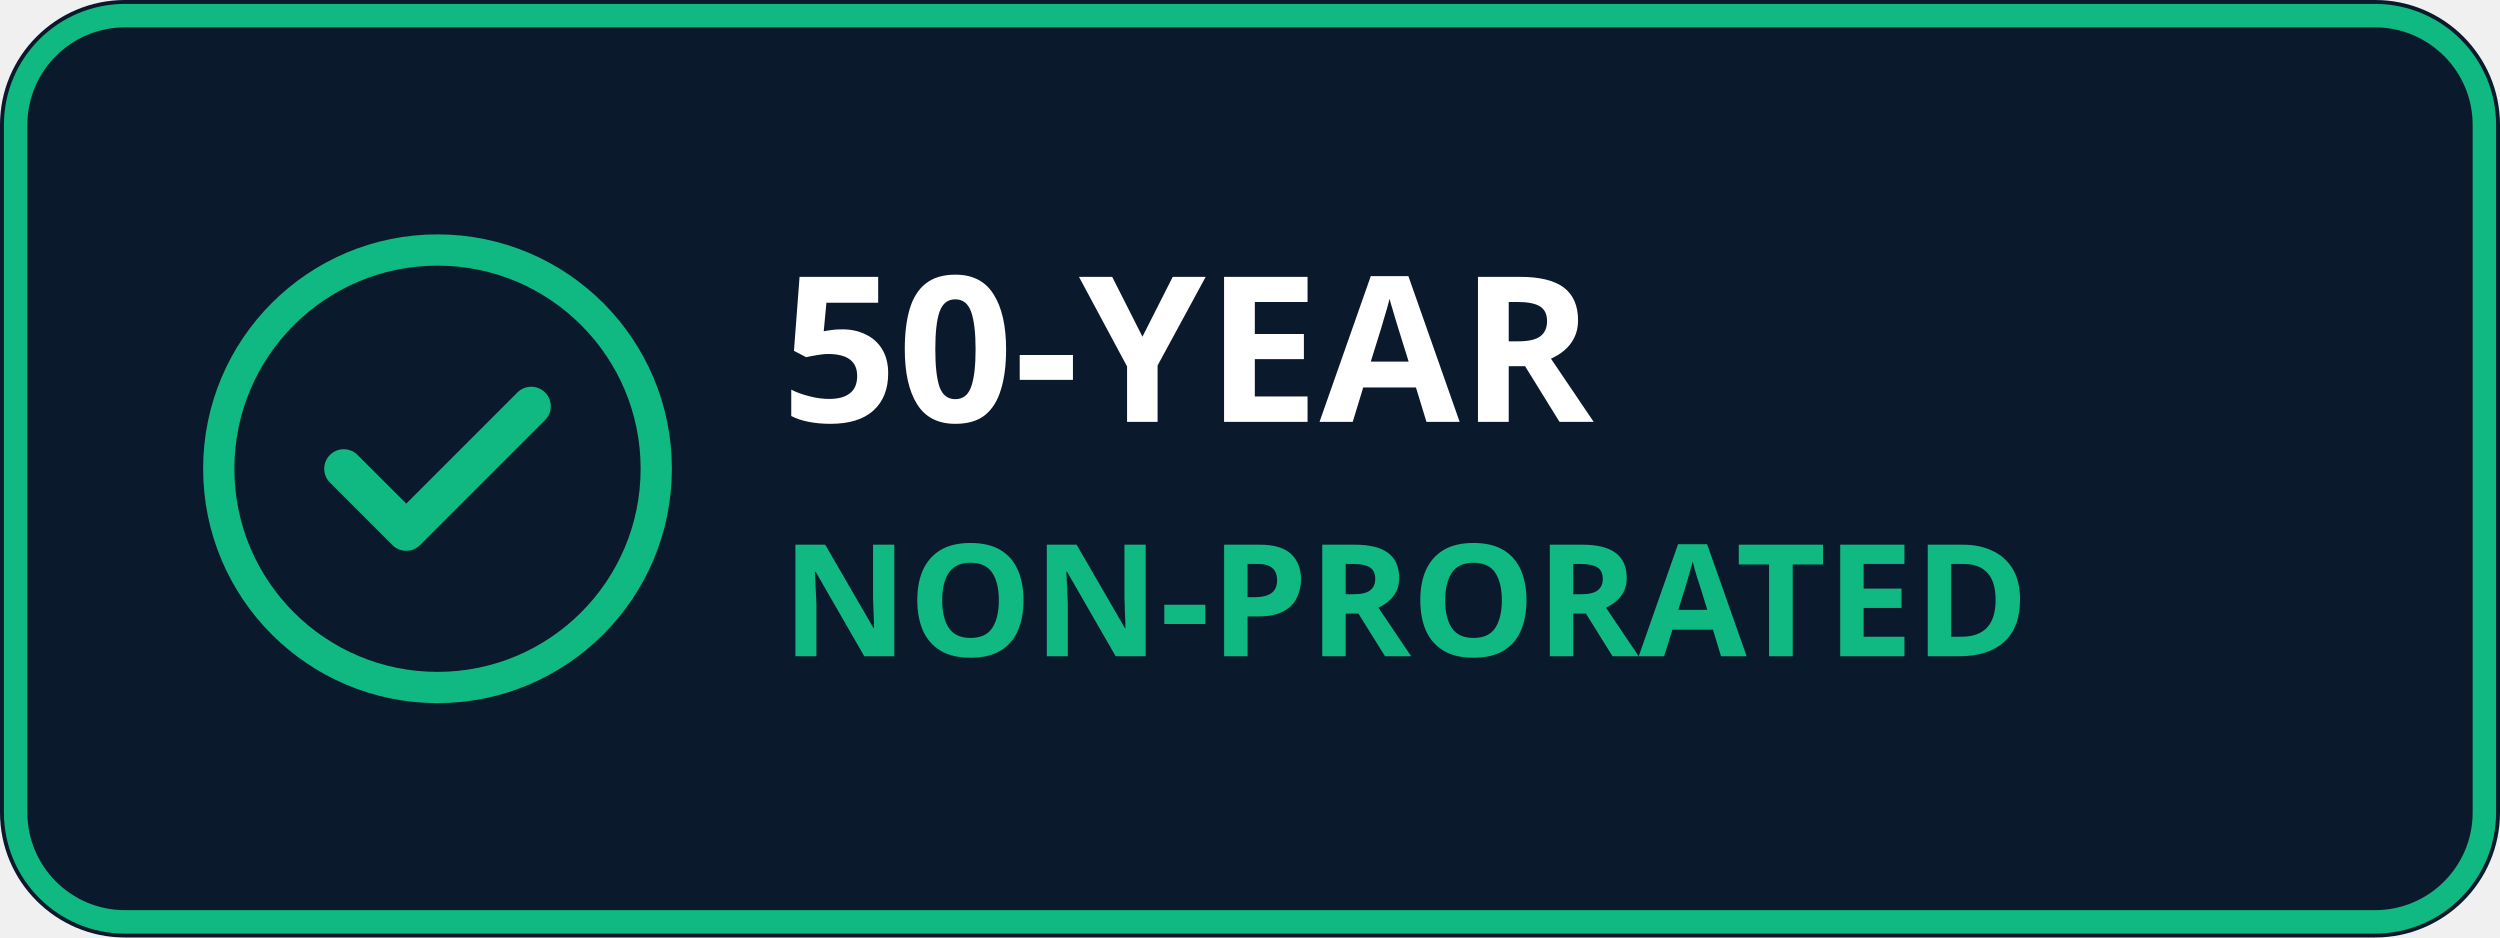
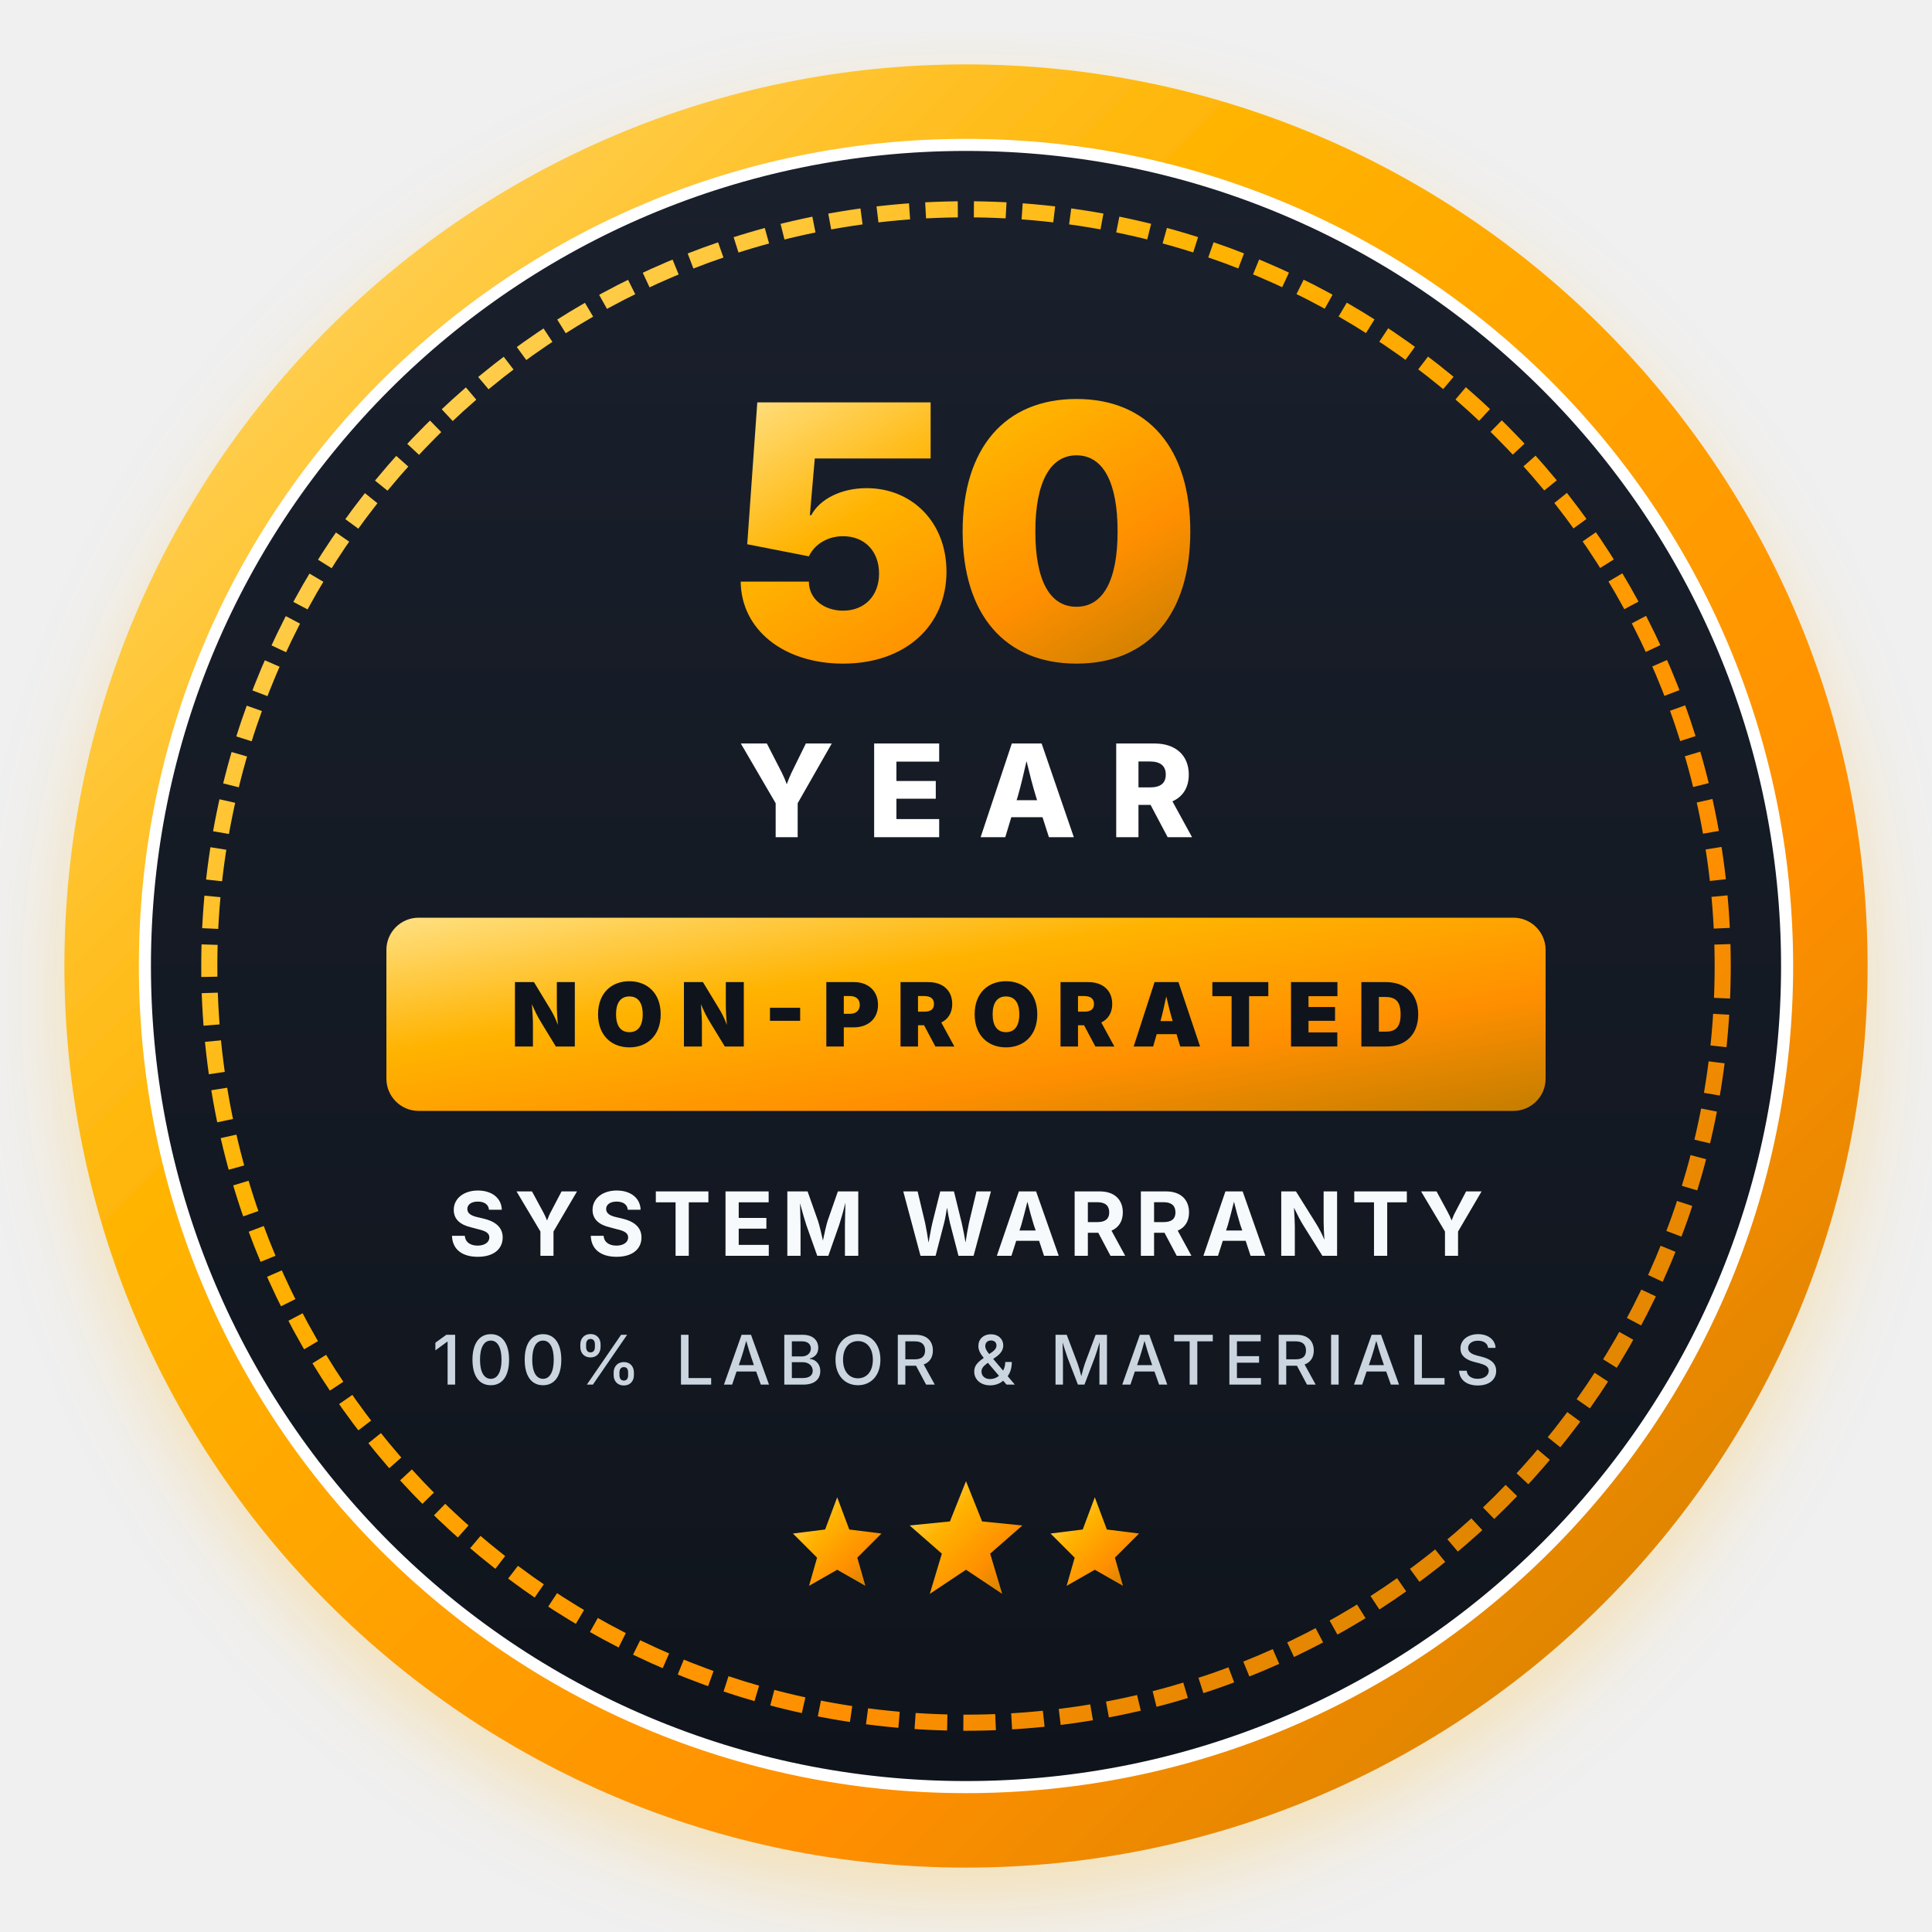
- <svg xmlns="http://www.w3.org/2000/svg" viewBox="0 0 160 60" fill="none">
-   <rect width="160" height="60" rx="8" fill="#0B192C" />
-   <rect x="1" y="1" width="158" height="58" rx="7" stroke="#10B981" stroke-width="1.5" />
-   <circle cx="28" cy="30" r="14" stroke="#10B981" stroke-width="2" />
-   <path d="M22 30L26 34L34 26" stroke="#10B981" stroke-width="2.5" stroke-linecap="round" stroke-linejoin="round" />
-   <text x="50" y="27" fill="#FFFFFF" font-family="system-ui, sans-serif" font-weight="800" font-size="13">50-YEAR</text>
-   <text x="50" y="42" fill="#10B981" font-family="system-ui, sans-serif" font-weight="600" font-size="10">NON-PRORATED</text>
+ <svg xmlns="http://www.w3.org/2000/svg" viewBox="0 0 240 240" fill="none" role="img" aria-label="50-Year Non-Prorated Warranty Badge">
+   <defs>
+     <linearGradient id="goldSeal" x1="0%" y1="0%" x2="100%" y2="100%">
+       <stop offset="0%" stop-color="#FFE082" />
+       <stop offset="35%" stop-color="#FFB300" />
+       <stop offset="70%" stop-color="#FF8F00" />
+       <stop offset="100%" stop-color="#C47D00" />
+     </linearGradient>
+     <linearGradient id="innerShield" x1="0%" y1="0%" x2="0%" y2="100%">
+       <stop offset="0%" stop-color="#1A202C" />
+       <stop offset="100%" stop-color="#0F141C" />
+     </linearGradient>
+     <filter id="sealGlow" x="-10%" y="-10%" width="120%" height="120%">
+       <feDropShadow dx="0" dy="4" stdDeviation="5" flood-color="#FFB300" flood-opacity="0.25" />
+     </filter>
+   </defs>
+   <circle cx="120" cy="120" r="112" fill="url(#goldSeal)" filter="url(#sealGlow)" />
+   <circle cx="120" cy="120" r="102" fill="url(#innerShield)" stroke="#FFFFFF" stroke-width="1.5" />
+   <circle cx="120" cy="120" r="94" fill="none" stroke="url(#goldSeal)" stroke-width="2" stroke-dasharray="4,2" />
+   <text x="120" y="82" fill="url(#goldSeal)" font-family="system-ui, -apple-system, sans-serif" font-weight="900" font-size="44" letter-spacing="-1" text-anchor="middle">50</text>
+   <text x="120" y="104" fill="#FFFFFF" font-family="system-ui, -apple-system, sans-serif" font-weight="800" font-size="16" letter-spacing="4" text-anchor="middle">YEAR</text>
+   <rect x="48" y="114" width="144" height="24" rx="4" fill="url(#goldSeal)" />
+   <text x="120" y="130" fill="#0F141C" font-family="system-ui, -apple-system, sans-serif" font-weight="900" font-size="11" letter-spacing="2" text-anchor="middle">NON-PRORATED</text>
+   <text x="120" y="156" fill="#F7FAFC" font-family="system-ui, -apple-system, sans-serif" font-weight="700" font-size="11" letter-spacing="1" text-anchor="middle">SYSTEM WARRANTY</text>
+   <text x="120" y="172" fill="#CBD5E0" font-family="system-ui, -apple-system, sans-serif" font-weight="500" font-size="8.5" letter-spacing="1" text-anchor="middle">100% LABOR &amp; MATERIALS</text>
+   <g fill="url(#goldSeal)">
+     <polygon points="120,184 122,189 127,189.5 123,193 124.5,198 120,195 115.5,198 117,193 113,189.5 118,189" />
+     <polygon points="104,186 105.5,190 109.5,190.5 106.5,193.5 107.5,197 104,195 100.5,197 101.5,193.5 98.5,190.5 102.5,190" />
+     <polygon points="136,186 137.5,190 141.5,190.5 138.5,193.5 139.5,197 136,195 132.5,197 133.5,193.5 130.5,190.5 134.5,190" />
+   </g>
</svg>
